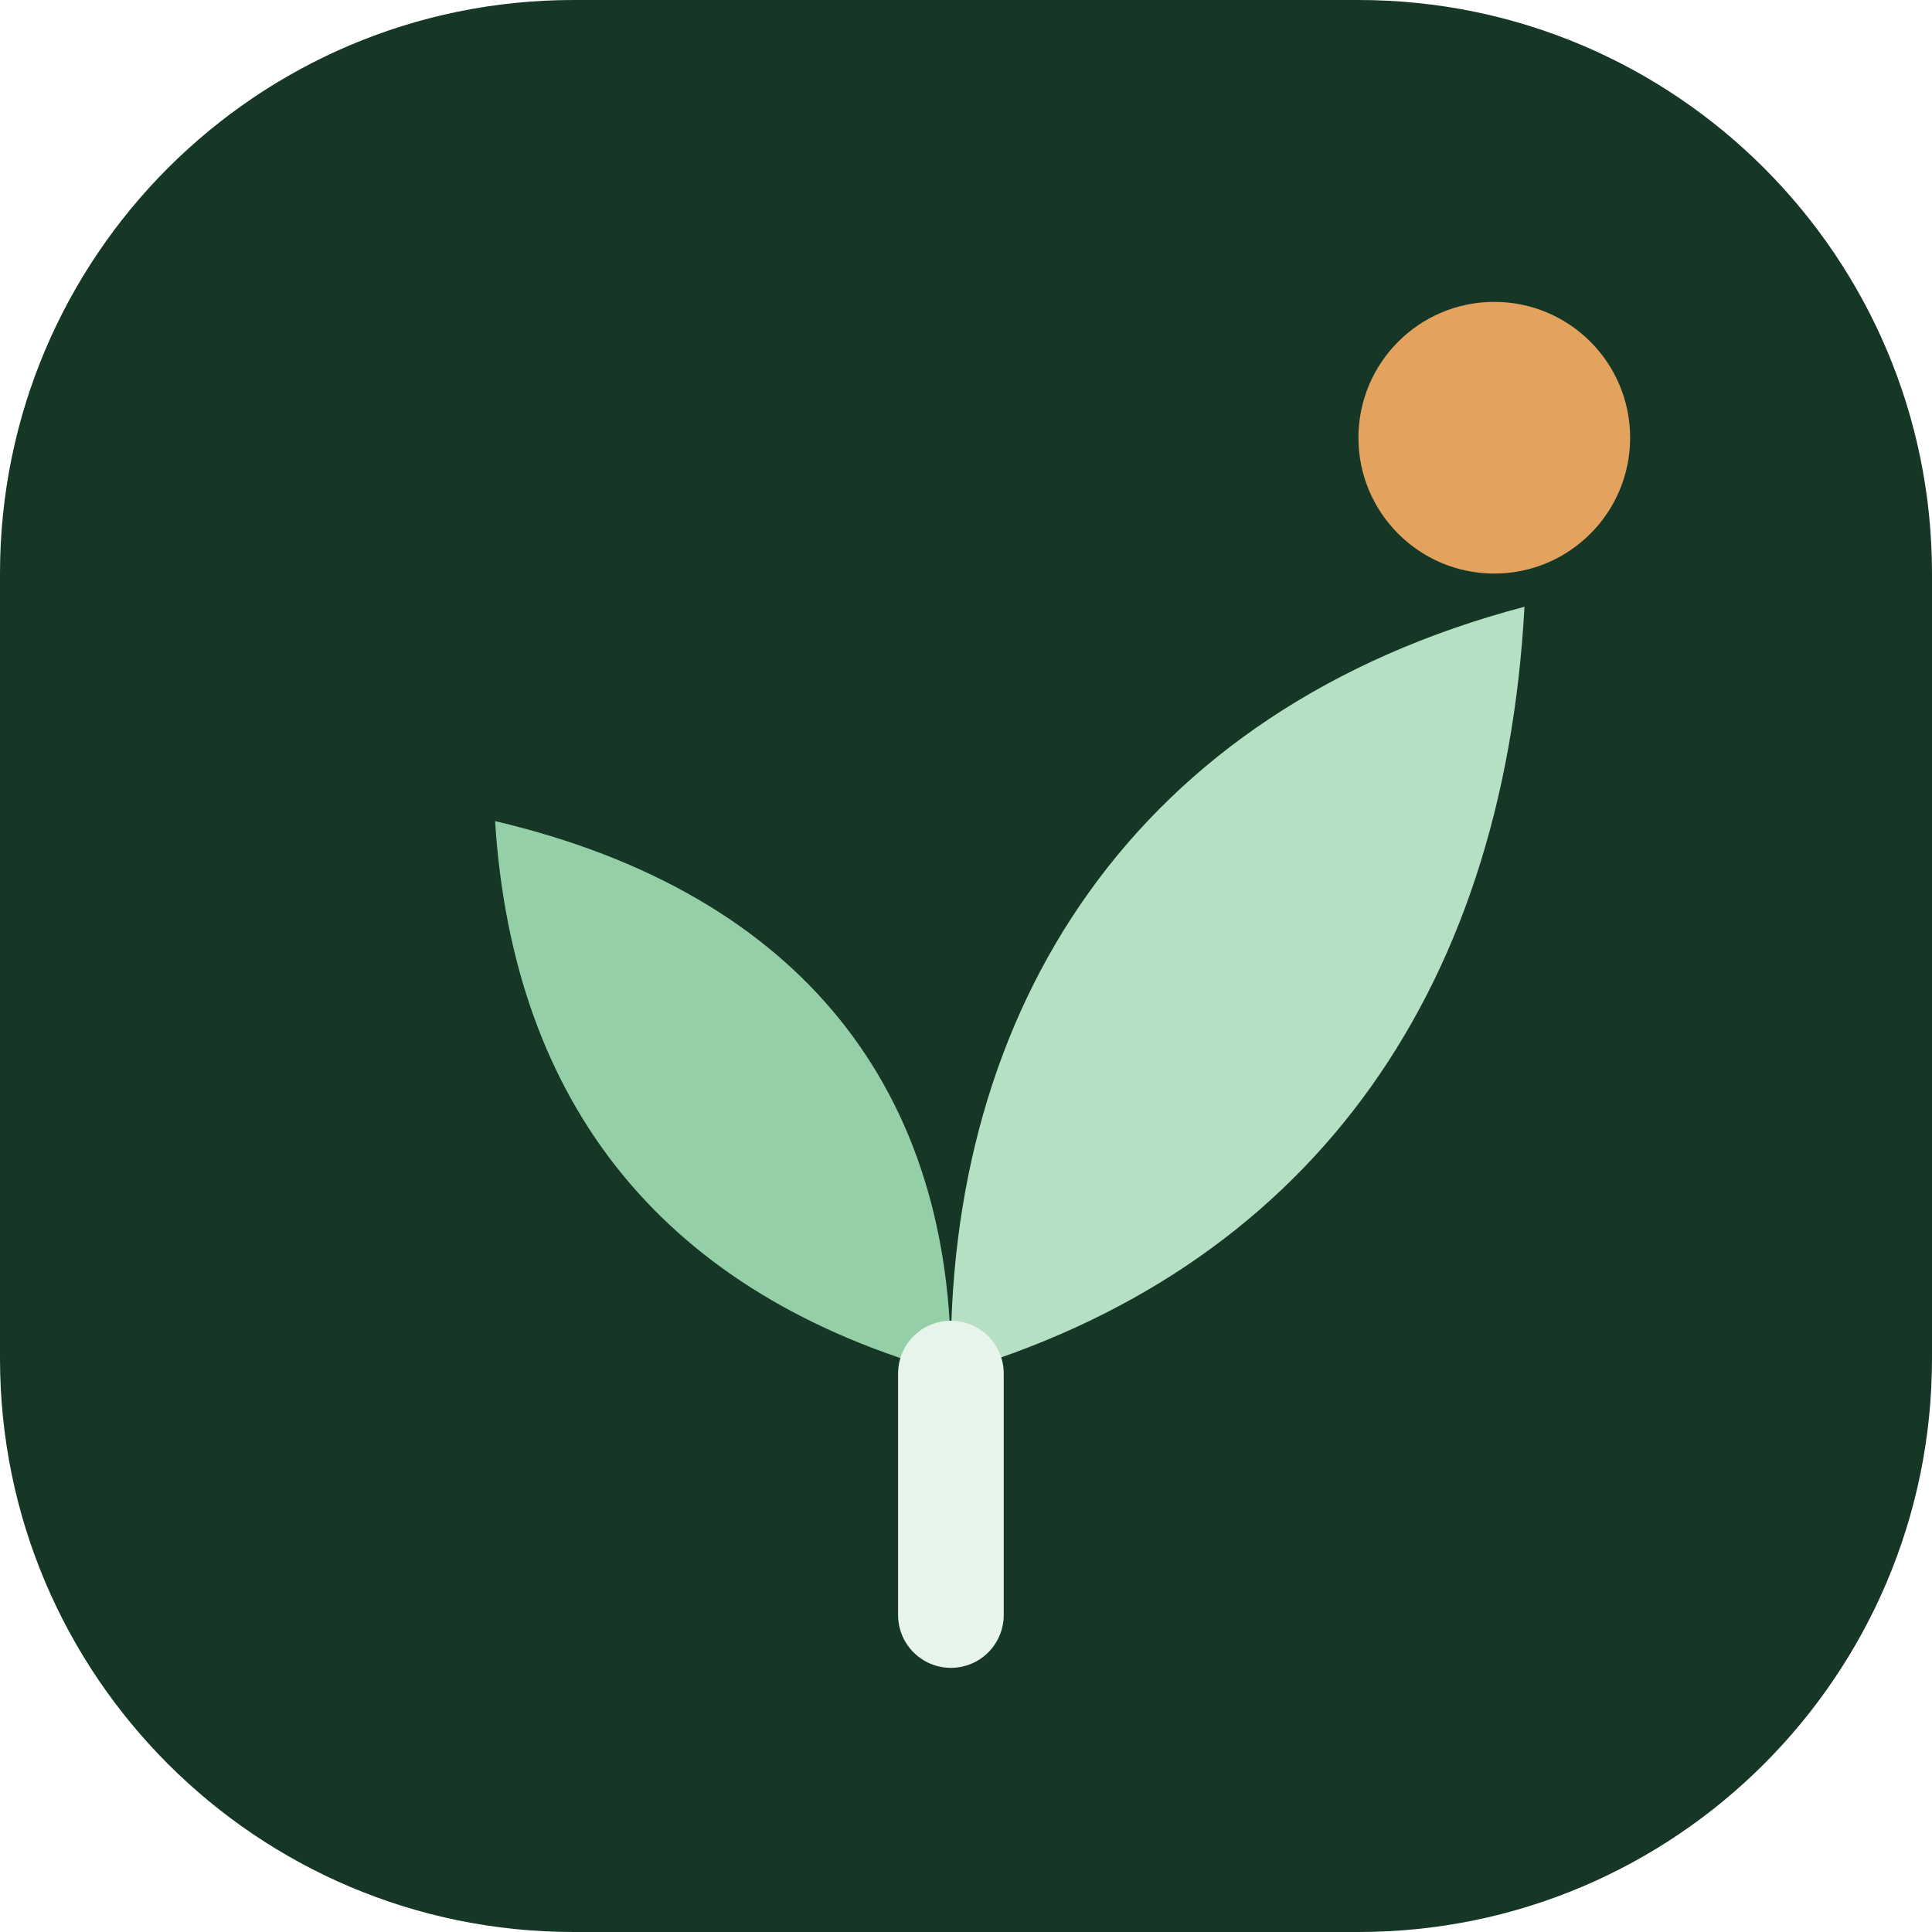
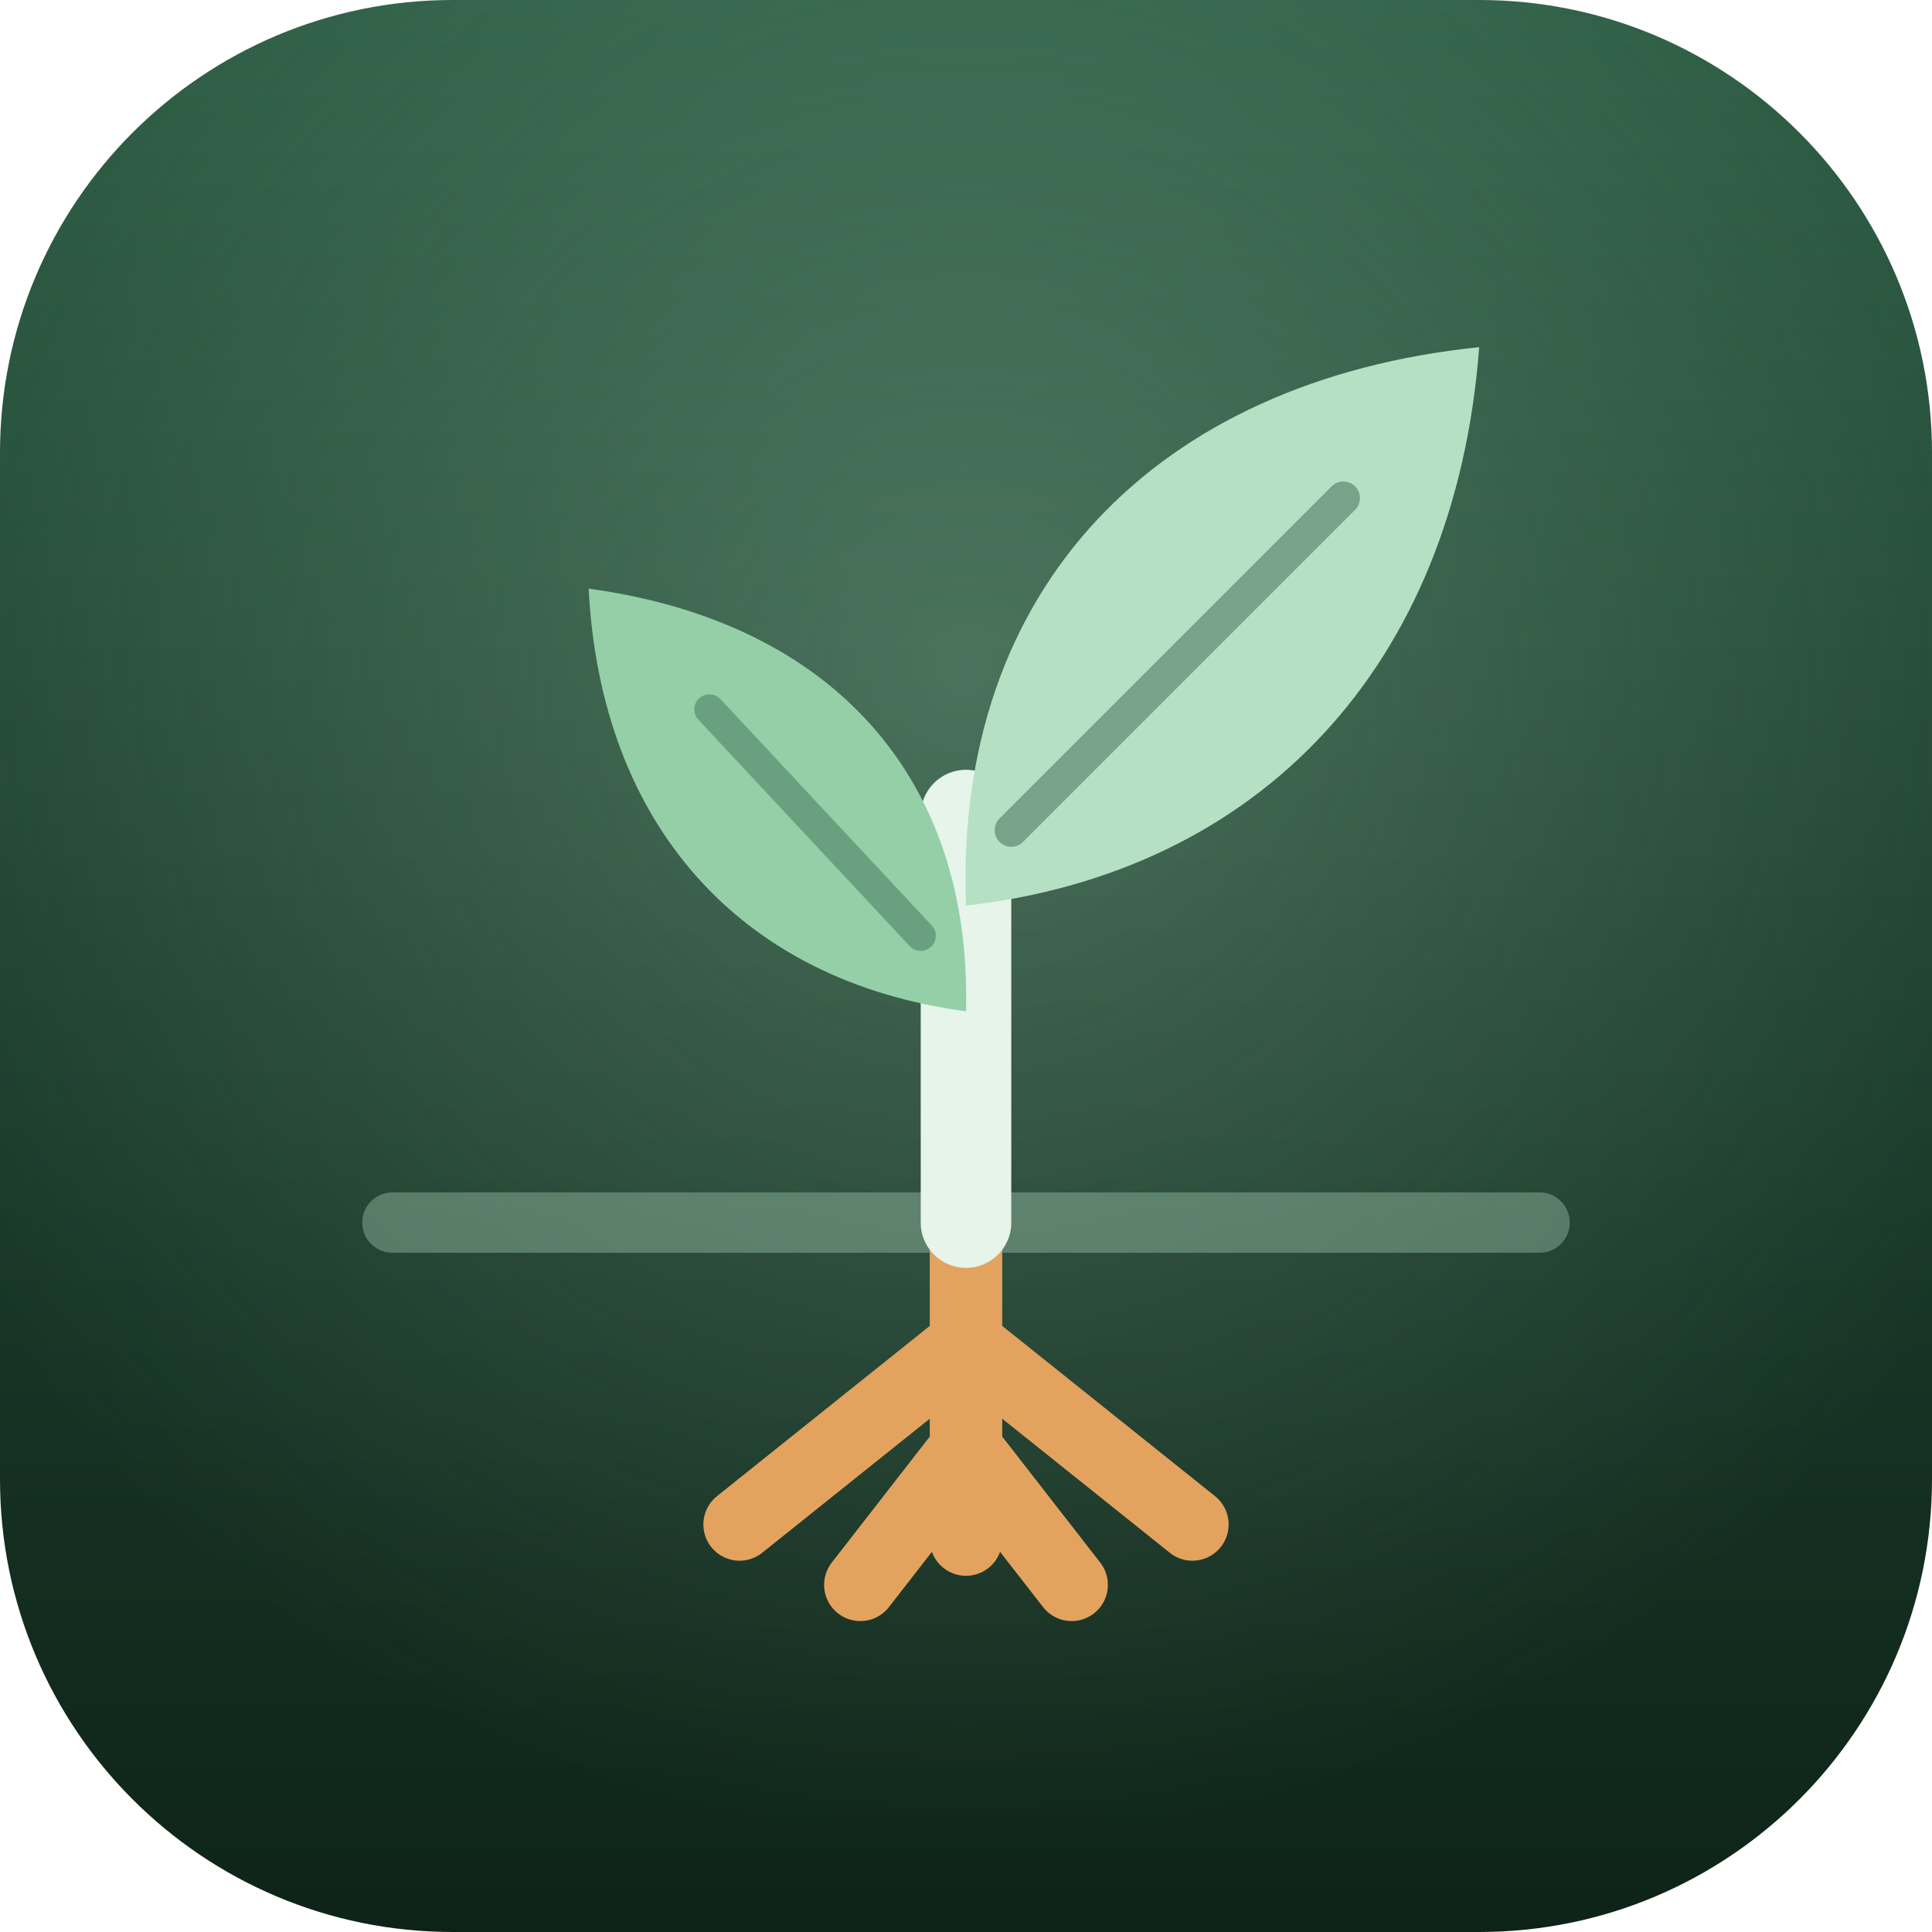
<svg xmlns="http://www.w3.org/2000/svg" viewBox="0 0 64 64">
-   <rect width="64" height="64" rx="19" fill="#163626" />
-   <path d="M31.5 45.5c-.2-12.1 6.1-22 19-25.4-.7 13-7.3 22-19 25.4Z" fill="#b6e0c4" />
-   <path d="M31.5 45.5c.1-9.3-4.9-15.9-15.1-18.3.6 9.4 5.6 15.7 15.1 18.3Z" fill="#94cfa8" />
-   <path d="M31.5 45.5v8" fill="none" stroke="#e6f4ea" stroke-linecap="round" stroke-width="3.5" />
-   <circle cx="49.5" cy="14.5" r="4.5" fill="#e3a35f" />
+   <defs>
+     <linearGradient id="bg" x1="0" y1="0" x2="0" y2="1">
+       <stop offset="0" stop-color="#2a5a42" />
+       <stop offset="1" stop-color="#0e2318" />
+     </linearGradient>
+     <radialGradient id="glow" cx="0.5" cy="0.35" r="0.6">
+       <stop offset="0" stop-color="#b6e0c4" stop-opacity=".28" />
+       <stop offset="1" stop-color="#b6e0c4" stop-opacity="0" />
+     </radialGradient>
+   </defs>
+   <rect width="64" height="64" rx="15" fill="url(#bg)" />
+   <rect width="64" height="64" rx="15" fill="url(#glow)" />
+   <path d="M13 40.5h38" stroke="#b6e0c4" stroke-opacity=".35" stroke-width="2" stroke-linecap="round" />
+   <path d="M32 40.5v10.5M32 44.5l-7.5 6M32 44.5l7.5 6M32 48l-3.5 4.5M32 48l3.5 4.5" stroke="#e3a35f" stroke-width="2.4" stroke-linecap="round" stroke-linejoin="round" fill="none" />
+   <path d="M32 40.5V27" stroke="#e6f4ea" stroke-width="3" stroke-linecap="round" />
+   <path d="M32 30C31.6 19.5 38.3 12.6 49 11.5c-.8 10.6-7.3 17.4-17 18.5Z" fill="#b6e0c4" />
+   <path d="M32 33.5C32.2 25.8 27.6 20.6 19.5 19.5c.4 7.8 5 13 12.5 14Z" fill="#94cfa8" />
+   <path d="M33.5 27.5 44.5 16.5" stroke="#2a5a42" stroke-opacity=".45" stroke-width="1.1" stroke-linecap="round" />
+   <path d="M30.5 31 23.5 23.5" stroke="#2a5a42" stroke-opacity=".4" stroke-width="1" stroke-linecap="round" />
</svg>
